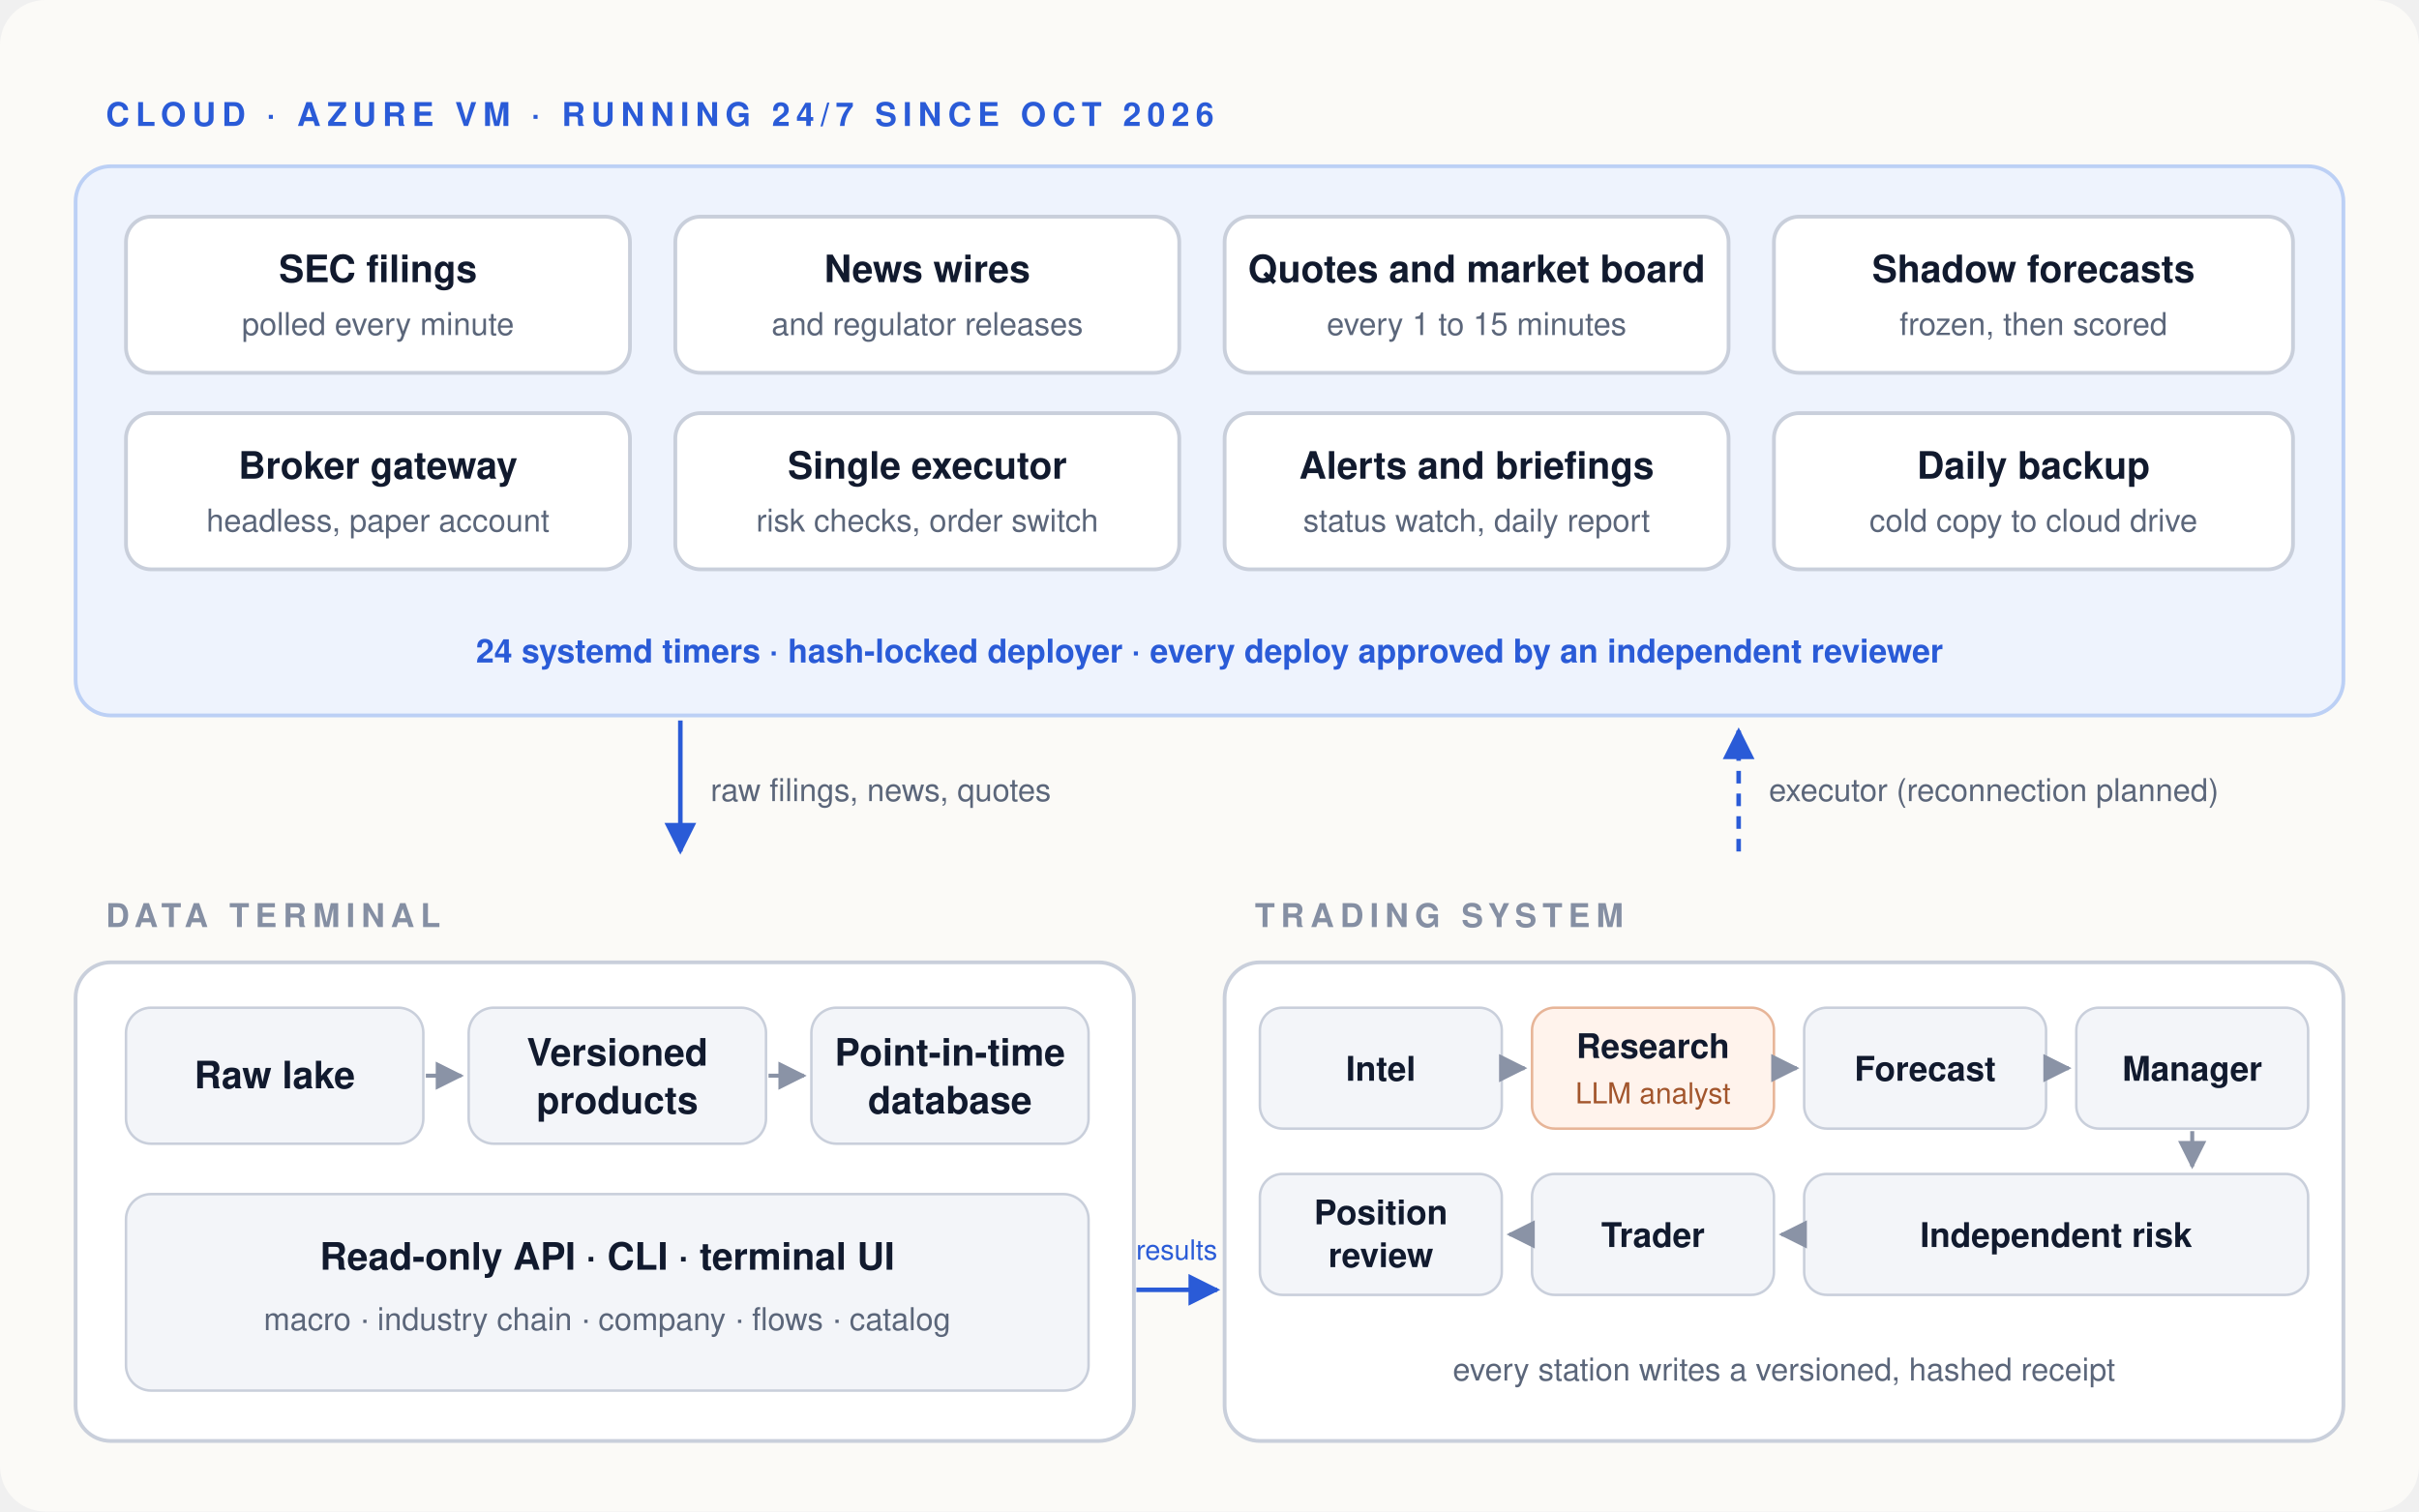
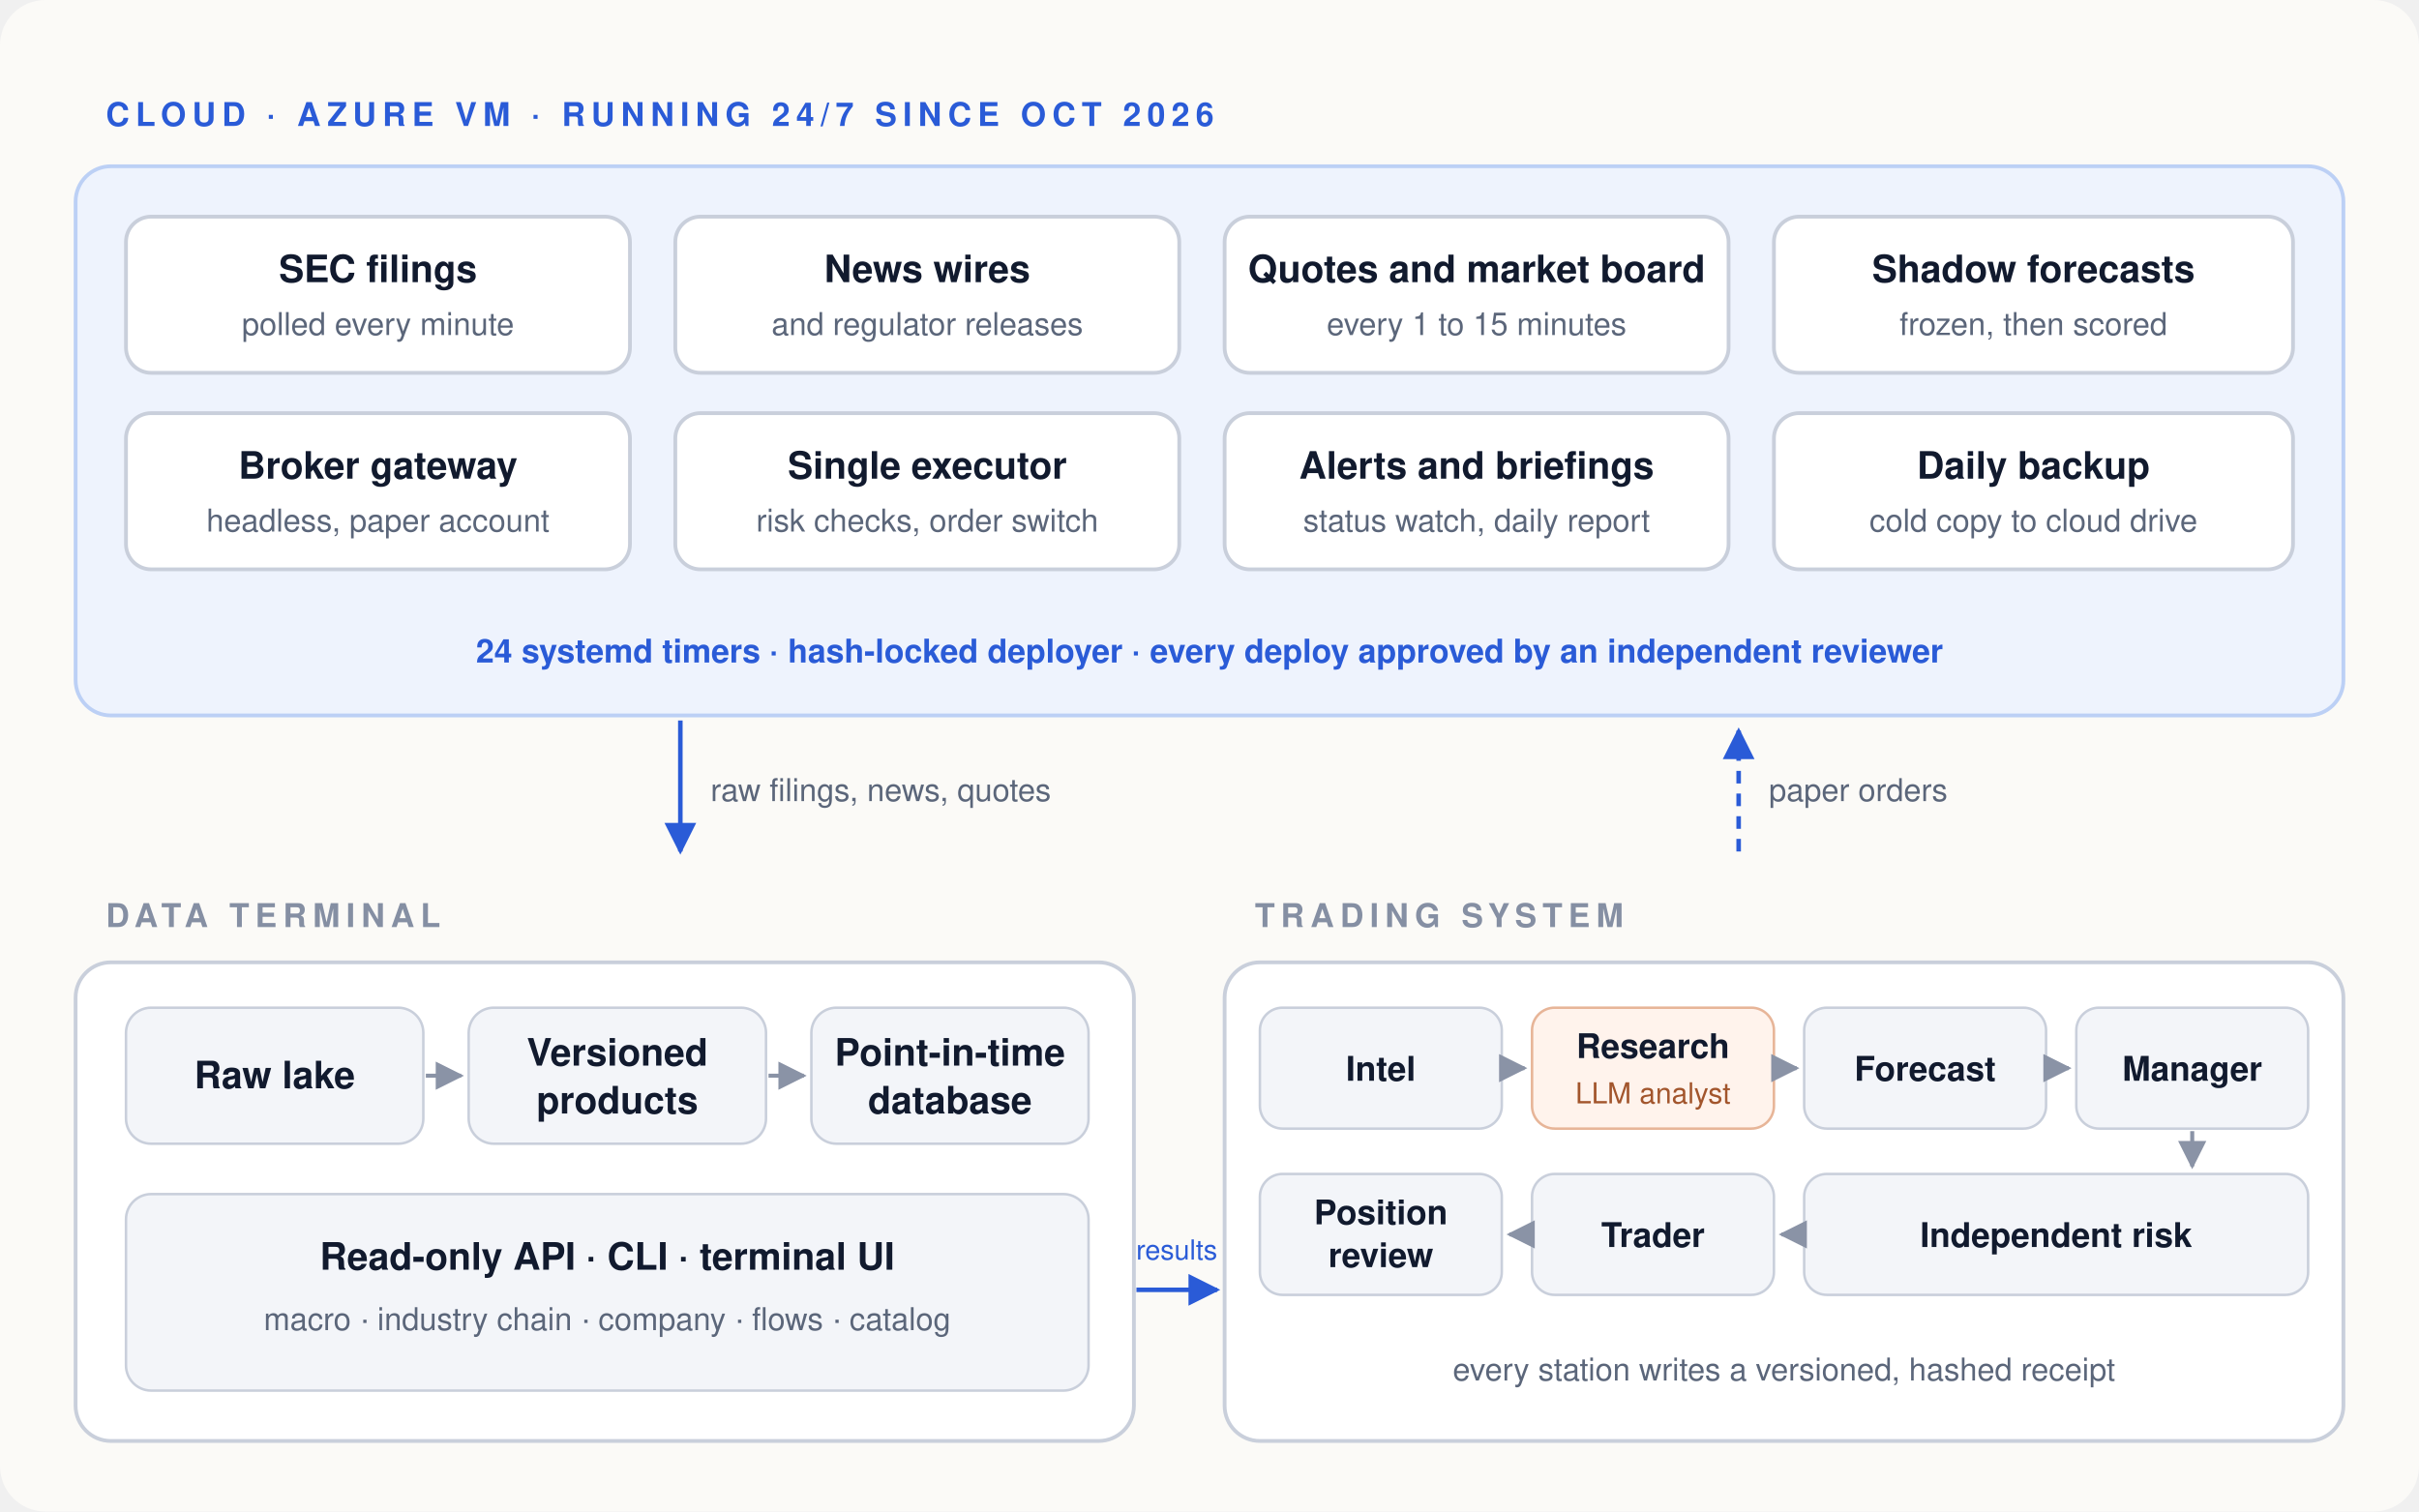
<svg xmlns="http://www.w3.org/2000/svg" viewBox="0 0 960 600" font-family="-apple-system,BlinkMacSystemFont,Segoe UI,Helvetica,Arial,sans-serif">
  <defs>
    <marker id="a" viewBox="0 0 10 10" refX="9" refY="5" markerWidth="7" markerHeight="7" orient="auto">
      <path d="M0,0L10,5L0,10z" fill="#8a93a6" />
    </marker>
    <marker id="b" viewBox="0 0 10 10" refX="9" refY="5" markerWidth="7" markerHeight="7" orient="auto">
      <path d="M0,0L10,5L0,10z" fill="#2a5bd7" />
    </marker>
  </defs>
  <rect width="960" height="600" rx="18" fill="#fbfaf7" />
  <text x="42" y="50" font-size="13" font-weight="700" letter-spacing="2.4" fill="#2a5bd7">CLOUD · AZURE VM · RUNNING 24/7 SINCE OCT 2026</text>
  <rect x="30" y="66" width="900" height="218" rx="14" fill="#eef3fd" stroke="#bcd0f5" stroke-width="1.5" />
  <g font-size="15" font-weight="600" fill="#111a2e" text-anchor="middle">
    <rect x="50" y="86" width="200" height="62" rx="10" fill="#fff" stroke="#c9cfdb" stroke-width="1.5" />
    <text x="150" y="112">SEC filings</text>
    <text x="150" y="133" font-size="12.5" font-weight="400" fill="#5b667a">polled every minute</text>
    <rect x="268" y="86" width="200" height="62" rx="10" fill="#fff" stroke="#c9cfdb" stroke-width="1.5" />
    <text x="368" y="112">News wires</text>
    <text x="368" y="133" font-size="12.5" font-weight="400" fill="#5b667a">and regulator releases</text>
    <rect x="486" y="86" width="200" height="62" rx="10" fill="#fff" stroke="#c9cfdb" stroke-width="1.5" />
    <text x="586" y="112">Quotes and market board</text>
    <text x="586" y="133" font-size="12.5" font-weight="400" fill="#5b667a">every 1 to 15 minutes</text>
    <rect x="704" y="86" width="206" height="62" rx="10" fill="#fff" stroke="#c9cfdb" stroke-width="1.5" />
    <text x="807" y="112">Shadow forecasts</text>
    <text x="807" y="133" font-size="12.5" font-weight="400" fill="#5b667a">frozen, then scored</text>
    <rect x="50" y="164" width="200" height="62" rx="10" fill="#fff" stroke="#c9cfdb" stroke-width="1.5" />
    <text x="150" y="190">Broker gateway</text>
    <text x="150" y="211" font-size="12.5" font-weight="400" fill="#5b667a">headless, paper account</text>
    <rect x="268" y="164" width="200" height="62" rx="10" fill="#fff" stroke="#c9cfdb" stroke-width="1.5" />
    <text x="368" y="190">Single executor</text>
    <text x="368" y="211" font-size="12.5" font-weight="400" fill="#5b667a">risk checks, order switch</text>
    <rect x="486" y="164" width="200" height="62" rx="10" fill="#fff" stroke="#c9cfdb" stroke-width="1.5" />
    <text x="586" y="190">Alerts and briefings</text>
    <text x="586" y="211" font-size="12.5" font-weight="400" fill="#5b667a">status watch, daily report</text>
    <rect x="704" y="164" width="206" height="62" rx="10" fill="#fff" stroke="#c9cfdb" stroke-width="1.5" />
    <text x="807" y="190">Daily backup</text>
    <text x="807" y="211" font-size="12.5" font-weight="400" fill="#5b667a">cold copy to cloud drive</text>
  </g>
  <text x="480" y="263" text-anchor="middle" font-size="13" fill="#2a5bd7" font-weight="600">24 systemd timers · hash-locked deployer · every deploy approved by an independent reviewer</text>
  <line x1="270" y1="286" x2="270" y2="338" stroke="#2a5bd7" stroke-width="1.8" marker-end="url(#b)" />
  <text x="282" y="318" font-size="12.5" fill="#5b667a">raw filings, news, quotes</text>
  <line x1="690" y1="338" x2="690" y2="290" stroke="#2a5bd7" stroke-width="1.8" stroke-dasharray="5 4" marker-end="url(#b)" />
-   <text x="702" y="318" font-size="12.5" fill="#5b667a">executor (reconnection planned)</text>
+   <text x="702" y="318" font-size="12.5" fill="#5b667a">paper orders</text>
  <text x="42" y="368" font-size="13" font-weight="700" letter-spacing="2.4" fill="#858fa3">DATA TERMINAL</text>
  <text x="498" y="368" font-size="13" font-weight="700" letter-spacing="2.4" fill="#858fa3">TRADING SYSTEM</text>
  <g font-size="15" font-weight="600" fill="#111a2e" text-anchor="middle">
    <rect x="30" y="382" width="420" height="190" rx="14" fill="#fff" stroke="#c9cfdb" stroke-width="1.5" />
    <rect x="50" y="400" width="118" height="54" rx="10" fill="#f3f5f9" stroke="#c9cfdb" />
    <text x="109" y="432">Raw lake</text>
    <rect x="186" y="400" width="118" height="54" rx="10" fill="#f3f5f9" stroke="#c9cfdb" />
    <text x="245" y="423">Versioned</text>
    <text x="245" y="442">products</text>
    <rect x="322" y="400" width="110" height="54" rx="10" fill="#f3f5f9" stroke="#c9cfdb" />
    <text x="377" y="423">Point-in-time</text>
    <text x="377" y="442">database</text>
    <line x1="169" y1="427" x2="183" y2="427" stroke="#8a93a6" stroke-width="1.6" marker-end="url(#a)" />
    <line x1="305" y1="427" x2="319" y2="427" stroke="#8a93a6" stroke-width="1.6" marker-end="url(#a)" />
    <rect x="50" y="474" width="382" height="78" rx="10" fill="#f3f5f9" stroke="#c9cfdb" />
    <text x="241" y="504">Read-only API · CLI · terminal UI</text>
    <text x="241" y="528" font-size="12.5" font-weight="400" fill="#5b667a">macro · industry chain · company · flows · catalog</text>
    <rect x="486" y="382" width="444" height="190" rx="14" fill="#fff" stroke="#c9cfdb" stroke-width="1.5" />
    <g font-size="13.5">
      <rect x="500" y="400" width="96" height="48" rx="9" fill="#f3f5f9" stroke="#c9cfdb" />
      <text x="548" y="429">Intel</text>
      <rect x="608" y="400" width="96" height="48" rx="9" fill="#fff3ec" stroke="#e7b598" />
      <text x="656" y="420">Research</text>
      <text x="656" y="438" font-size="11.5" font-weight="400" fill="#a2552c">LLM analyst</text>
      <rect x="716" y="400" width="96" height="48" rx="9" fill="#f3f5f9" stroke="#c9cfdb" />
      <text x="764" y="429">Forecast</text>
      <rect x="824" y="400" width="92" height="48" rx="9" fill="#f3f5f9" stroke="#c9cfdb" />
      <text x="870" y="429">Manager</text>
      <rect x="608" y="466" width="96" height="48" rx="9" fill="#f3f5f9" stroke="#c9cfdb" />
      <text x="656" y="495">Trader</text>
      <rect x="716" y="466" width="200" height="48" rx="9" fill="#f3f5f9" stroke="#c9cfdb" />
      <text x="816" y="495">Independent risk</text>
      <rect x="500" y="466" width="96" height="48" rx="9" fill="#f3f5f9" stroke="#c9cfdb" />
      <text x="548" y="486">Position</text>
      <text x="548" y="503">review</text>
    </g>
    <line x1="597" y1="424" x2="605" y2="424" stroke="#8a93a6" stroke-width="1.6" marker-end="url(#a)" />
    <line x1="705" y1="424" x2="713" y2="424" stroke="#8a93a6" stroke-width="1.6" marker-end="url(#a)" />
    <line x1="813" y1="424" x2="821" y2="424" stroke="#8a93a6" stroke-width="1.6" marker-end="url(#a)" />
    <line x1="870" y1="449" x2="870" y2="463" stroke="#8a93a6" stroke-width="1.6" marker-end="url(#a)" />
    <line x1="715" y1="490" x2="707" y2="490" stroke="#8a93a6" stroke-width="1.6" marker-end="url(#a)" />
    <line x1="607" y1="490" x2="599" y2="490" stroke="#8a93a6" stroke-width="1.6" marker-end="url(#a)" />
    <text x="708" y="548" font-size="12.5" font-weight="400" fill="#5b667a">every station writes a versioned, hashed receipt</text>
  </g>
  <line x1="451" y1="512" x2="483" y2="512" stroke="#2a5bd7" stroke-width="1.8" marker-end="url(#b)" />
  <text x="467" y="500" text-anchor="middle" font-size="11" fill="#2a5bd7">results</text>
</svg>
